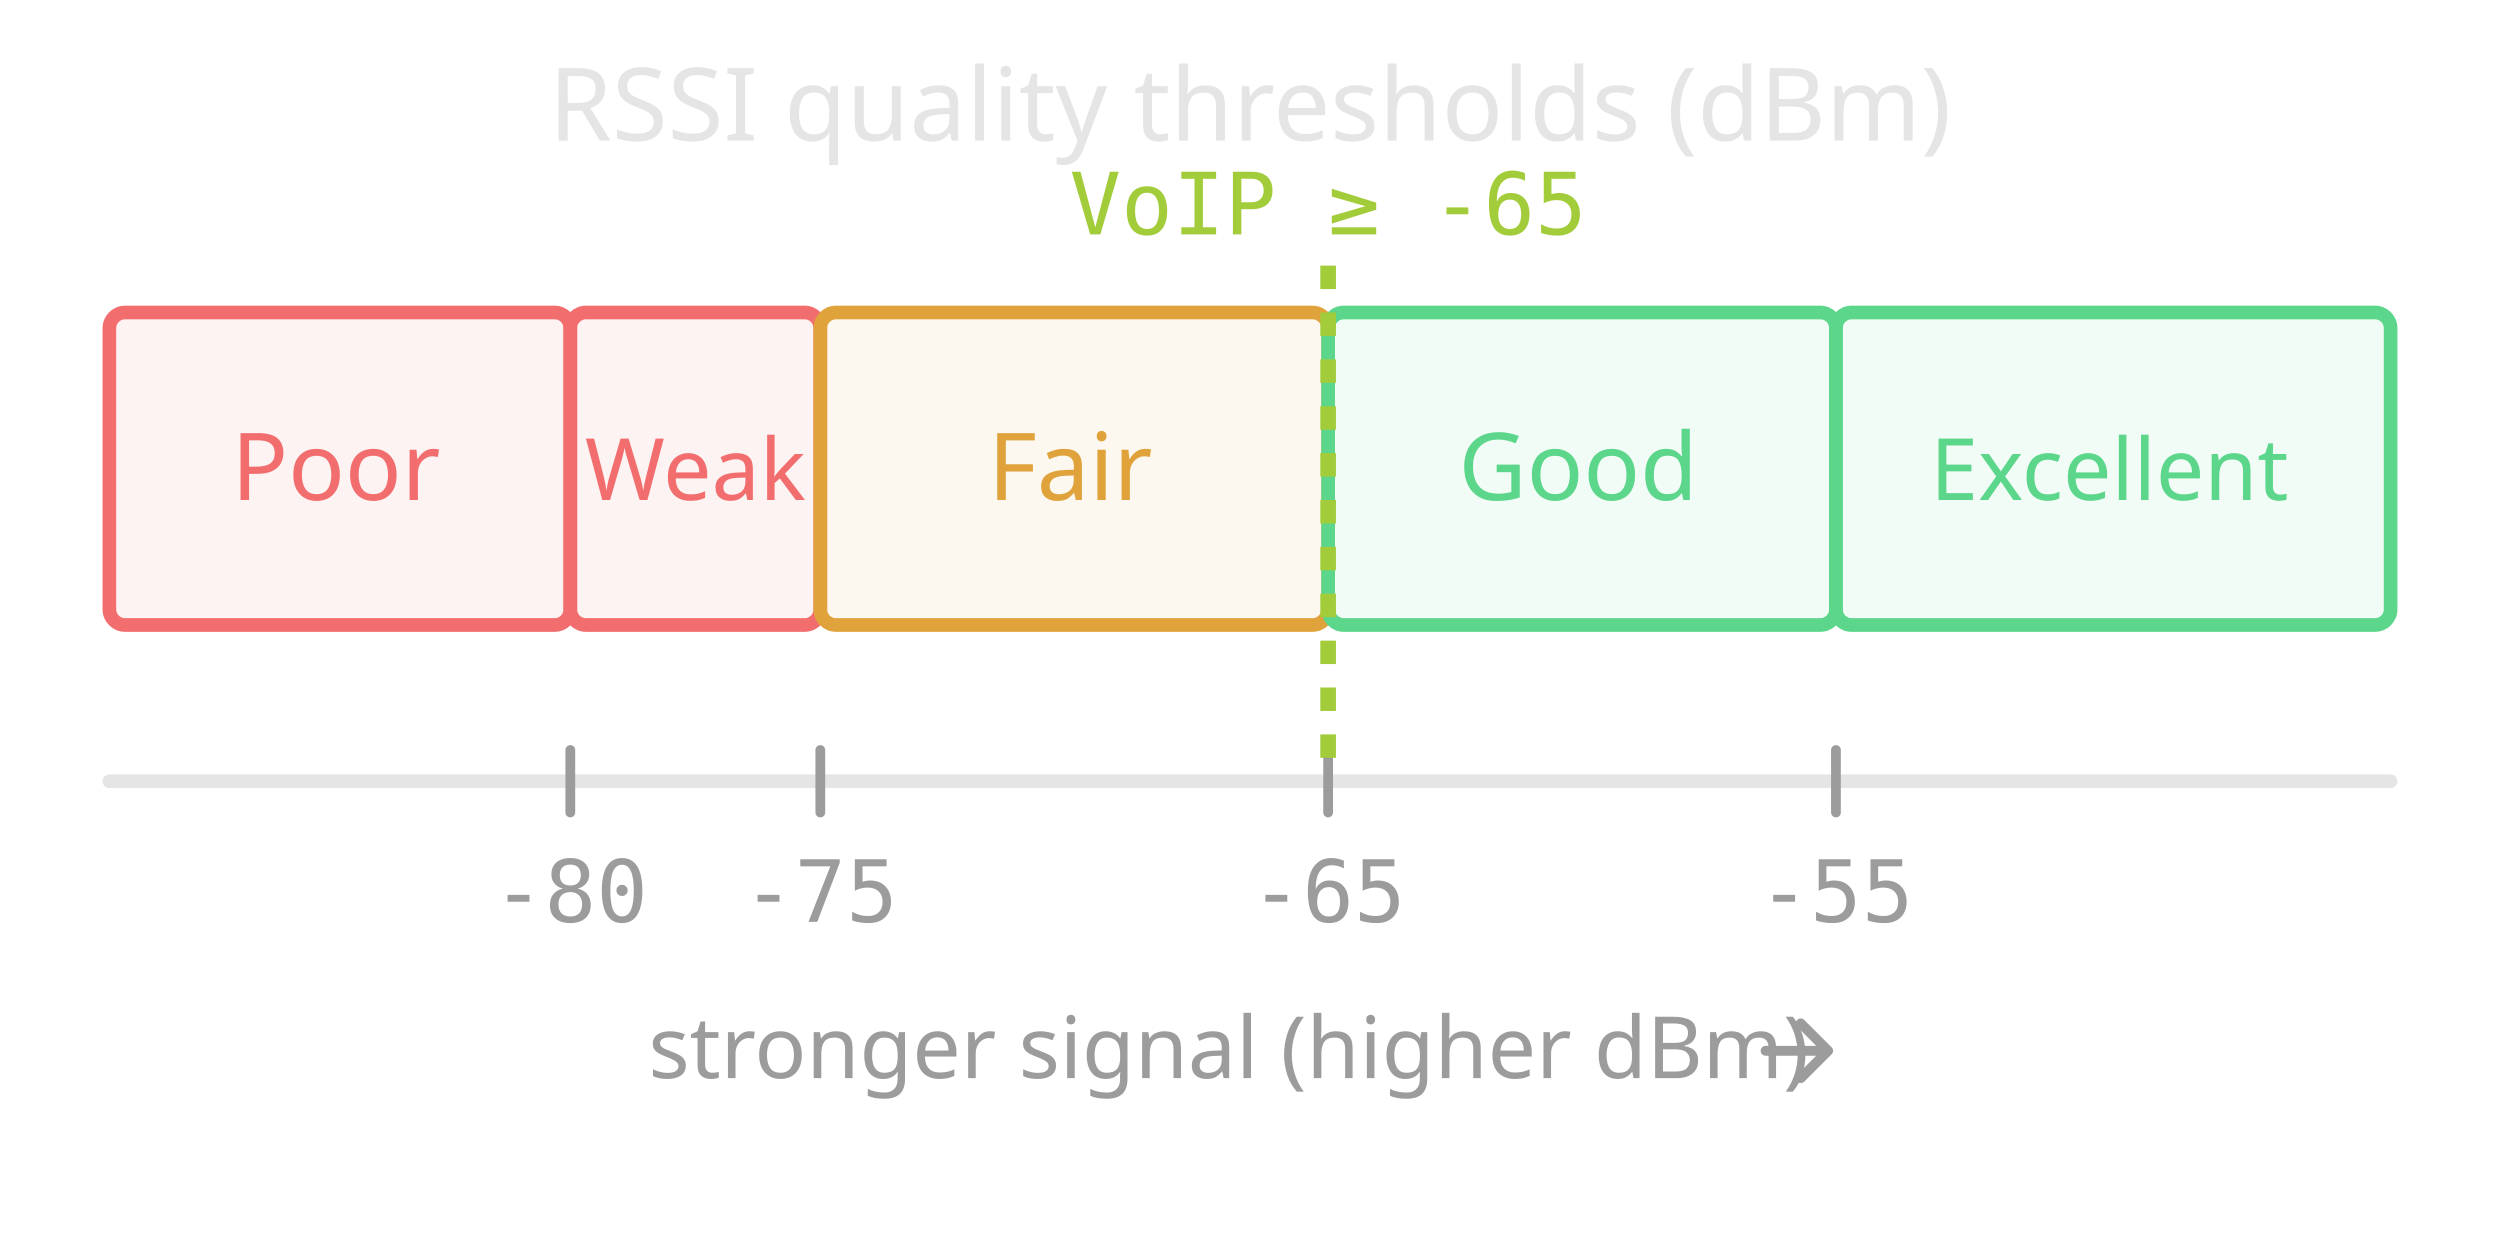
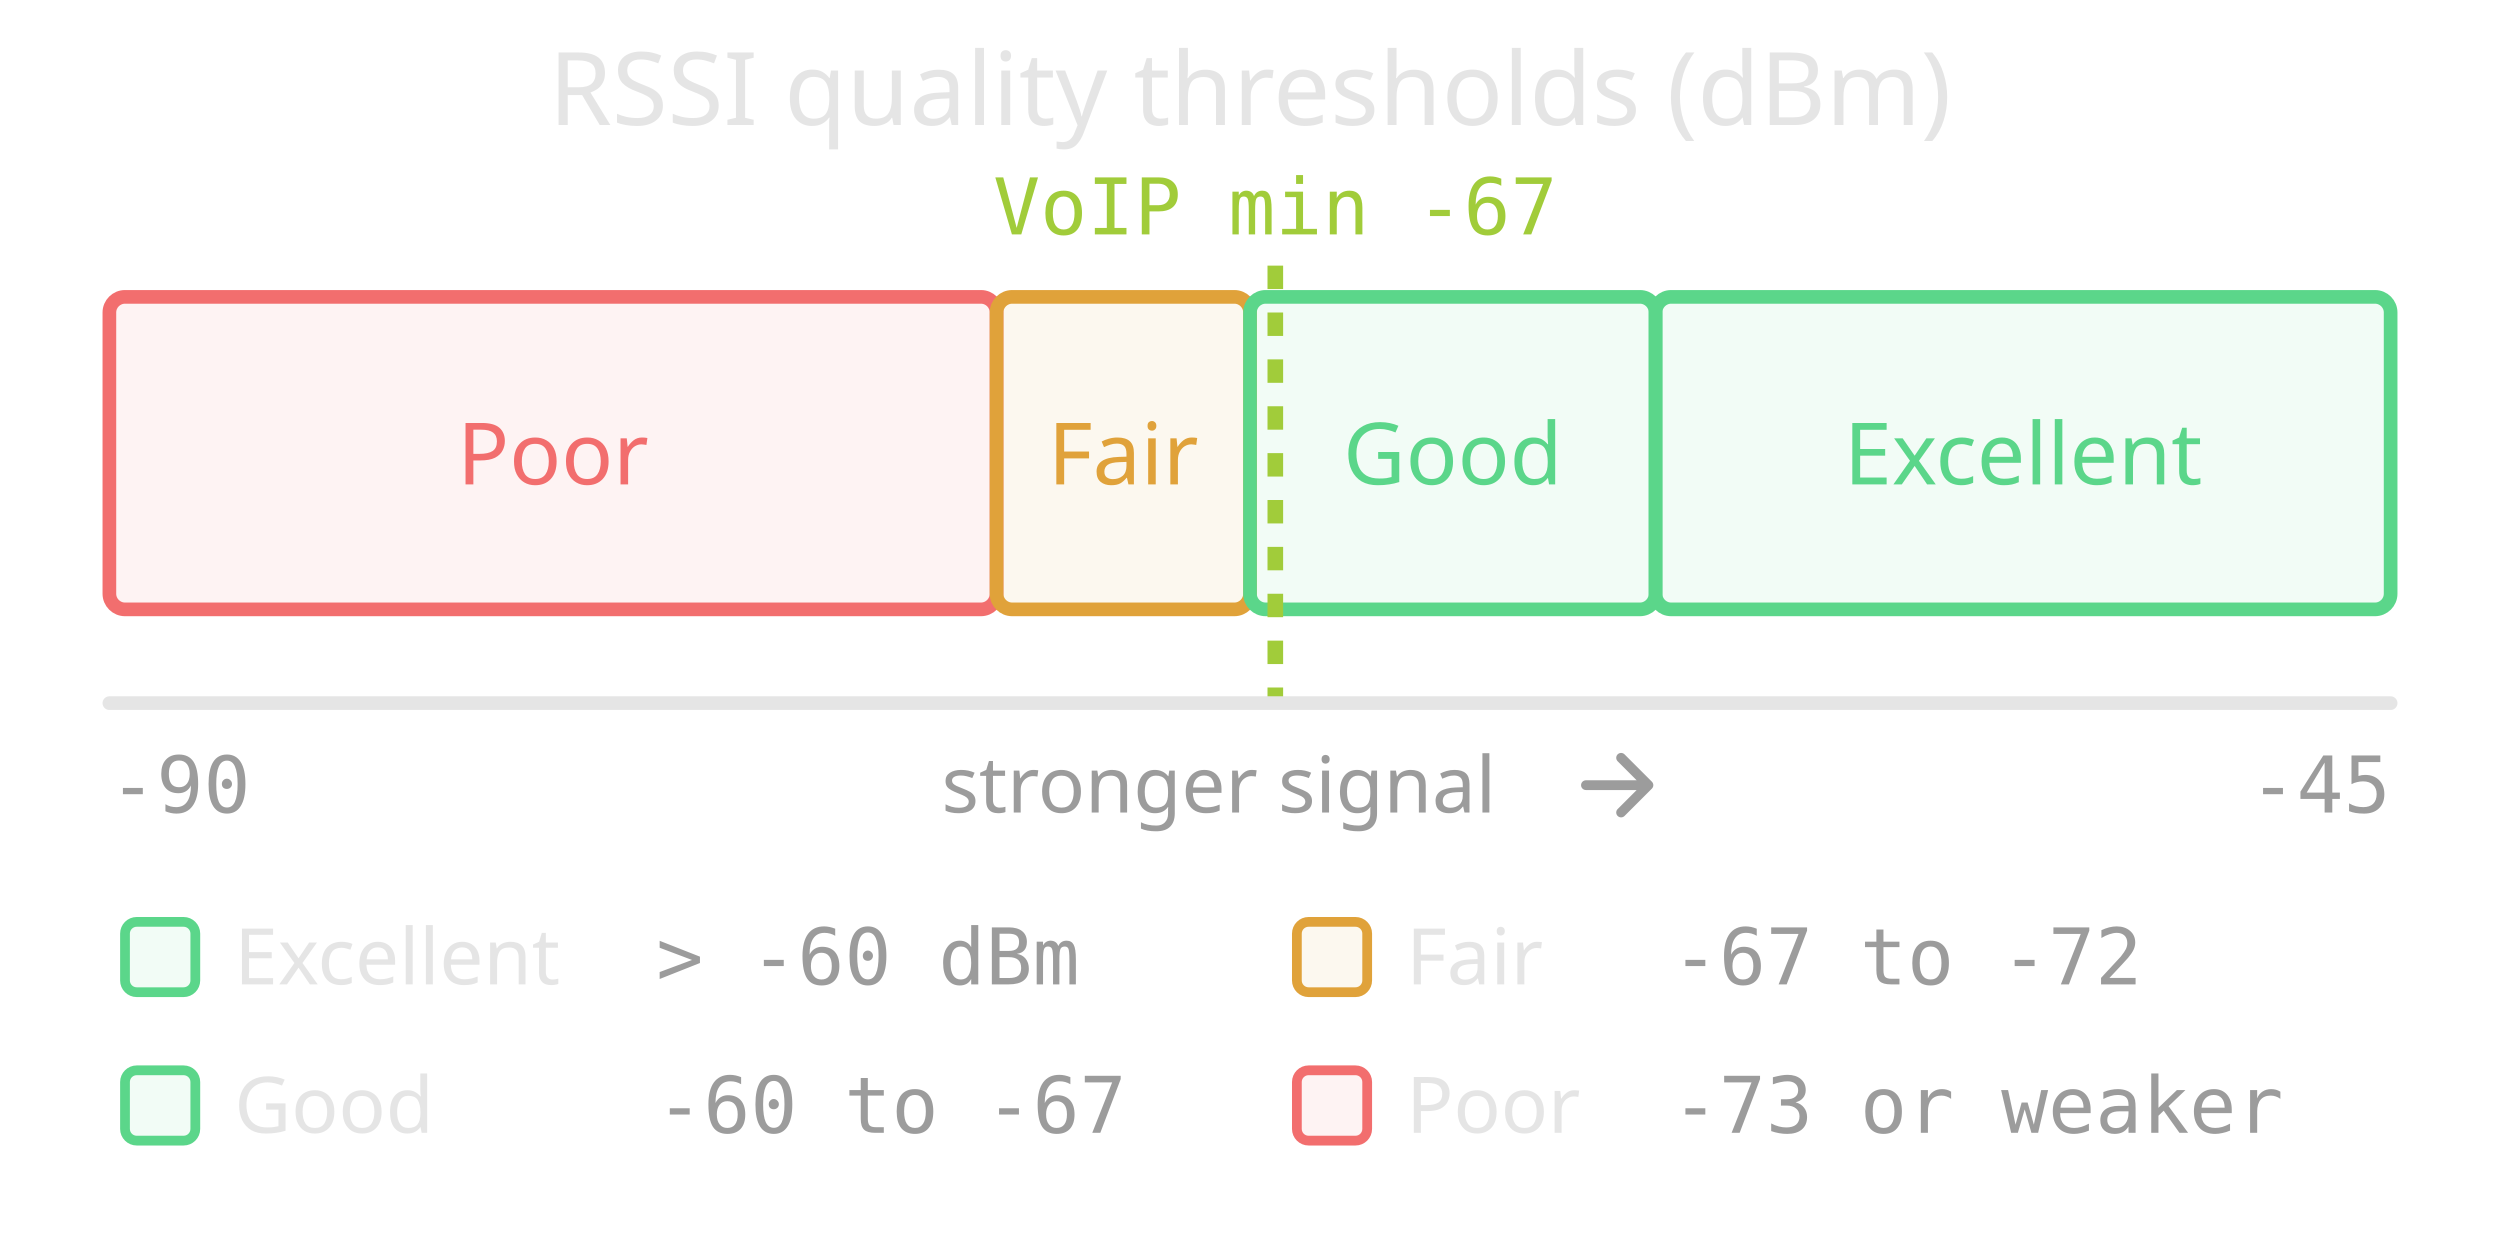
<svg xmlns="http://www.w3.org/2000/svg" viewBox="0 0 320 160" fill="none" font-family="IBM Plex Sans, sans-serif">
-   <text x="160" y="18" fill="#E5E5E5" font-size="13" font-weight="500" text-anchor="middle">RSSI quality thresholds (dBm)</text>
-   <rect x="14" y="40" width="59" height="40" rx="2" stroke="#F26E6E" stroke-width="1.75" fill="#F26E6E" fill-opacity="0.08" />
-   <text x="43" y="64" fill="#F26E6E" font-size="12" font-weight="500" text-anchor="middle">Poor</text>
-   <rect x="73" y="40" width="32" height="40" rx="2" stroke="#F26E6E" stroke-width="1.75" fill="#F26E6E" fill-opacity="0.08" />
-   <text x="89" y="64" fill="#F26E6E" font-size="11" font-weight="500" text-anchor="middle">Weak</text>
-   <rect x="105" y="40" width="65" height="40" rx="2" stroke="#E0A23A" stroke-width="1.75" fill="#E0A23A" fill-opacity="0.08" />
-   <text x="137" y="64" fill="#E0A23A" font-size="12" font-weight="500" text-anchor="middle">Fair</text>
-   <rect x="170" y="40" width="65" height="40" rx="2" stroke="#5BD68A" stroke-width="1.75" fill="#5BD68A" fill-opacity="0.08" />
-   <text x="202" y="64" fill="#5BD68A" font-size="12" font-weight="500" text-anchor="middle">Good</text>
-   <rect x="235" y="40" width="71" height="40" rx="2" stroke="#5BD68A" stroke-width="1.75" fill="#5BD68A" fill-opacity="0.08" />
-   <text x="270" y="64" fill="#5BD68A" font-size="11" font-weight="500" text-anchor="middle">Excellent</text>
-   <line x1="14" y1="100" x2="306" y2="100" stroke="#E5E5E5" stroke-width="1.75" stroke-linecap="round" />
-   <g stroke="#9C9C9C" stroke-width="1.25" stroke-linecap="round">
-     <line x1="73" y1="96" x2="73" y2="104" />
-     <line x1="105" y1="96" x2="105" y2="104" />
-     <line x1="170" y1="96" x2="170" y2="104" />
-     <line x1="235" y1="96" x2="235" y2="104" />
+   <text x="160" y="16" fill="#E5E5E5" font-size="13" font-weight="500" text-anchor="middle">RSSI quality thresholds (dBm)</text>
+   <rect x="14" y="38" width="113.56" height="40" rx="2" stroke="#F26E6E" stroke-width="1.75" fill="#F26E6E" fill-opacity="0.08" />
+   <text x="70.78" y="62" fill="#F26E6E" font-size="11" font-weight="500" text-anchor="middle">Poor</text>
+   <rect x="127.56" y="38" width="32.44" height="40" rx="2" stroke="#E0A23A" stroke-width="1.75" fill="#E0A23A" fill-opacity="0.08" />
+   <text x="143.78" y="62" fill="#E0A23A" font-size="11" font-weight="500" text-anchor="middle">Fair</text>
+   <rect x="160" y="38" width="51.91" height="40" rx="2" stroke="#5BD68A" stroke-width="1.75" fill="#5BD68A" fill-opacity="0.08" />
+   <text x="185.96" y="62" fill="#5BD68A" font-size="11" font-weight="500" text-anchor="middle">Good</text>
+   <rect x="211.91" y="38" width="94.09" height="40" rx="2" stroke="#5BD68A" stroke-width="1.75" fill="#5BD68A" fill-opacity="0.08" />
+   <text x="258.96" y="62" fill="#5BD68A" font-size="11" font-weight="500" text-anchor="middle">Excellent</text>
+   <line x1="163.24" y1="34" x2="163.24" y2="90" stroke="#A1CC3A" stroke-width="2" stroke-dasharray="3 3" />
+   <text x="163.24" y="30" fill="#A1CC3A" font-size="10" font-weight="500" text-anchor="middle" font-family="DM Mono, monospace">VoIP min -67</text>
+   <line x1="14" y1="90" x2="306" y2="90" stroke="#E5E5E5" stroke-width="1.75" stroke-linecap="round" />
+   <g fill="#9C9C9C" font-size="10" font-weight="500" font-family="DM Mono, monospace">
+     <text x="14" y="104" text-anchor="start">-90</text>
+     <text x="306" y="104" text-anchor="end">-45</text>
  </g>
-   <g fill="#9C9C9C" font-size="11" font-weight="500" text-anchor="middle" font-family="DM Mono, monospace">
-     <text x="73" y="118">-80</text>
-     <text x="105" y="118">-75</text>
-     <text x="170" y="118">-65</text>
-     <text x="235" y="118">-55</text>
+   <text x="156" y="104" fill="#9C9C9C" font-size="10" font-weight="500" text-anchor="middle">stronger signal</text>
+   <path d="M203 100.5 H211 M207.5 97 L211 100.5 L207.5 104" fill="none" stroke="#9C9C9C" stroke-width="1.25" stroke-linecap="round" stroke-linejoin="round" />
+   <g font-size="10" font-weight="500">
+     <rect x="16" y="118" width="9" height="9" rx="1.5" stroke="#5BD68A" stroke-width="1.25" fill="#5BD68A" fill-opacity="0.08" />
+     <text x="30" y="126" fill="#E5E5E5">Excellent</text>
+     <text x="84" y="126" fill="#9C9C9C" font-family="DM Mono, monospace">&gt; -60 dBm</text>
+     <rect x="16" y="137" width="9" height="9" rx="1.5" stroke="#5BD68A" stroke-width="1.25" fill="#5BD68A" fill-opacity="0.08" />
+     <text x="30" y="145" fill="#E5E5E5">Good</text>
+     <text x="84" y="145" fill="#9C9C9C" font-family="DM Mono, monospace">-60 to -67</text>
+     <rect x="166" y="118" width="9" height="9" rx="1.5" stroke="#E0A23A" stroke-width="1.25" fill="#E0A23A" fill-opacity="0.08" />
+     <text x="180" y="126" fill="#E5E5E5">Fair</text>
+     <text x="214" y="126" fill="#9C9C9C" font-family="DM Mono, monospace">-67 to -72</text>
+     <rect x="166" y="137" width="9" height="9" rx="1.5" stroke="#F26E6E" stroke-width="1.25" fill="#F26E6E" fill-opacity="0.08" />
+     <text x="180" y="145" fill="#E5E5E5">Poor</text>
+     <text x="214" y="145" fill="#9C9C9C" font-family="DM Mono, monospace">-73 or weaker</text>
  </g>
-   <line x1="170" y1="34" x2="170" y2="100" stroke="#A2CC3A" stroke-width="2" stroke-dasharray="3 3" />
-   <text x="170" y="30" fill="#A2CC3A" font-size="11" font-weight="500" text-anchor="middle" font-family="DM Mono, monospace">VoIP ≥ -65</text>
-   <text fill="#9C9C9C" font-size="11" font-weight="500" x="83.0" y="138.0" text-anchor="start">stronger signal (higher dBm)</text>
-   <path d="M226.0 134.5 H234.0 M230.5 131.0 L234.0 134.5 L230.5 138.0" fill="none" stroke="#9C9C9C" stroke-width="1.265" stroke-linecap="round" stroke-linejoin="round" />
</svg>
